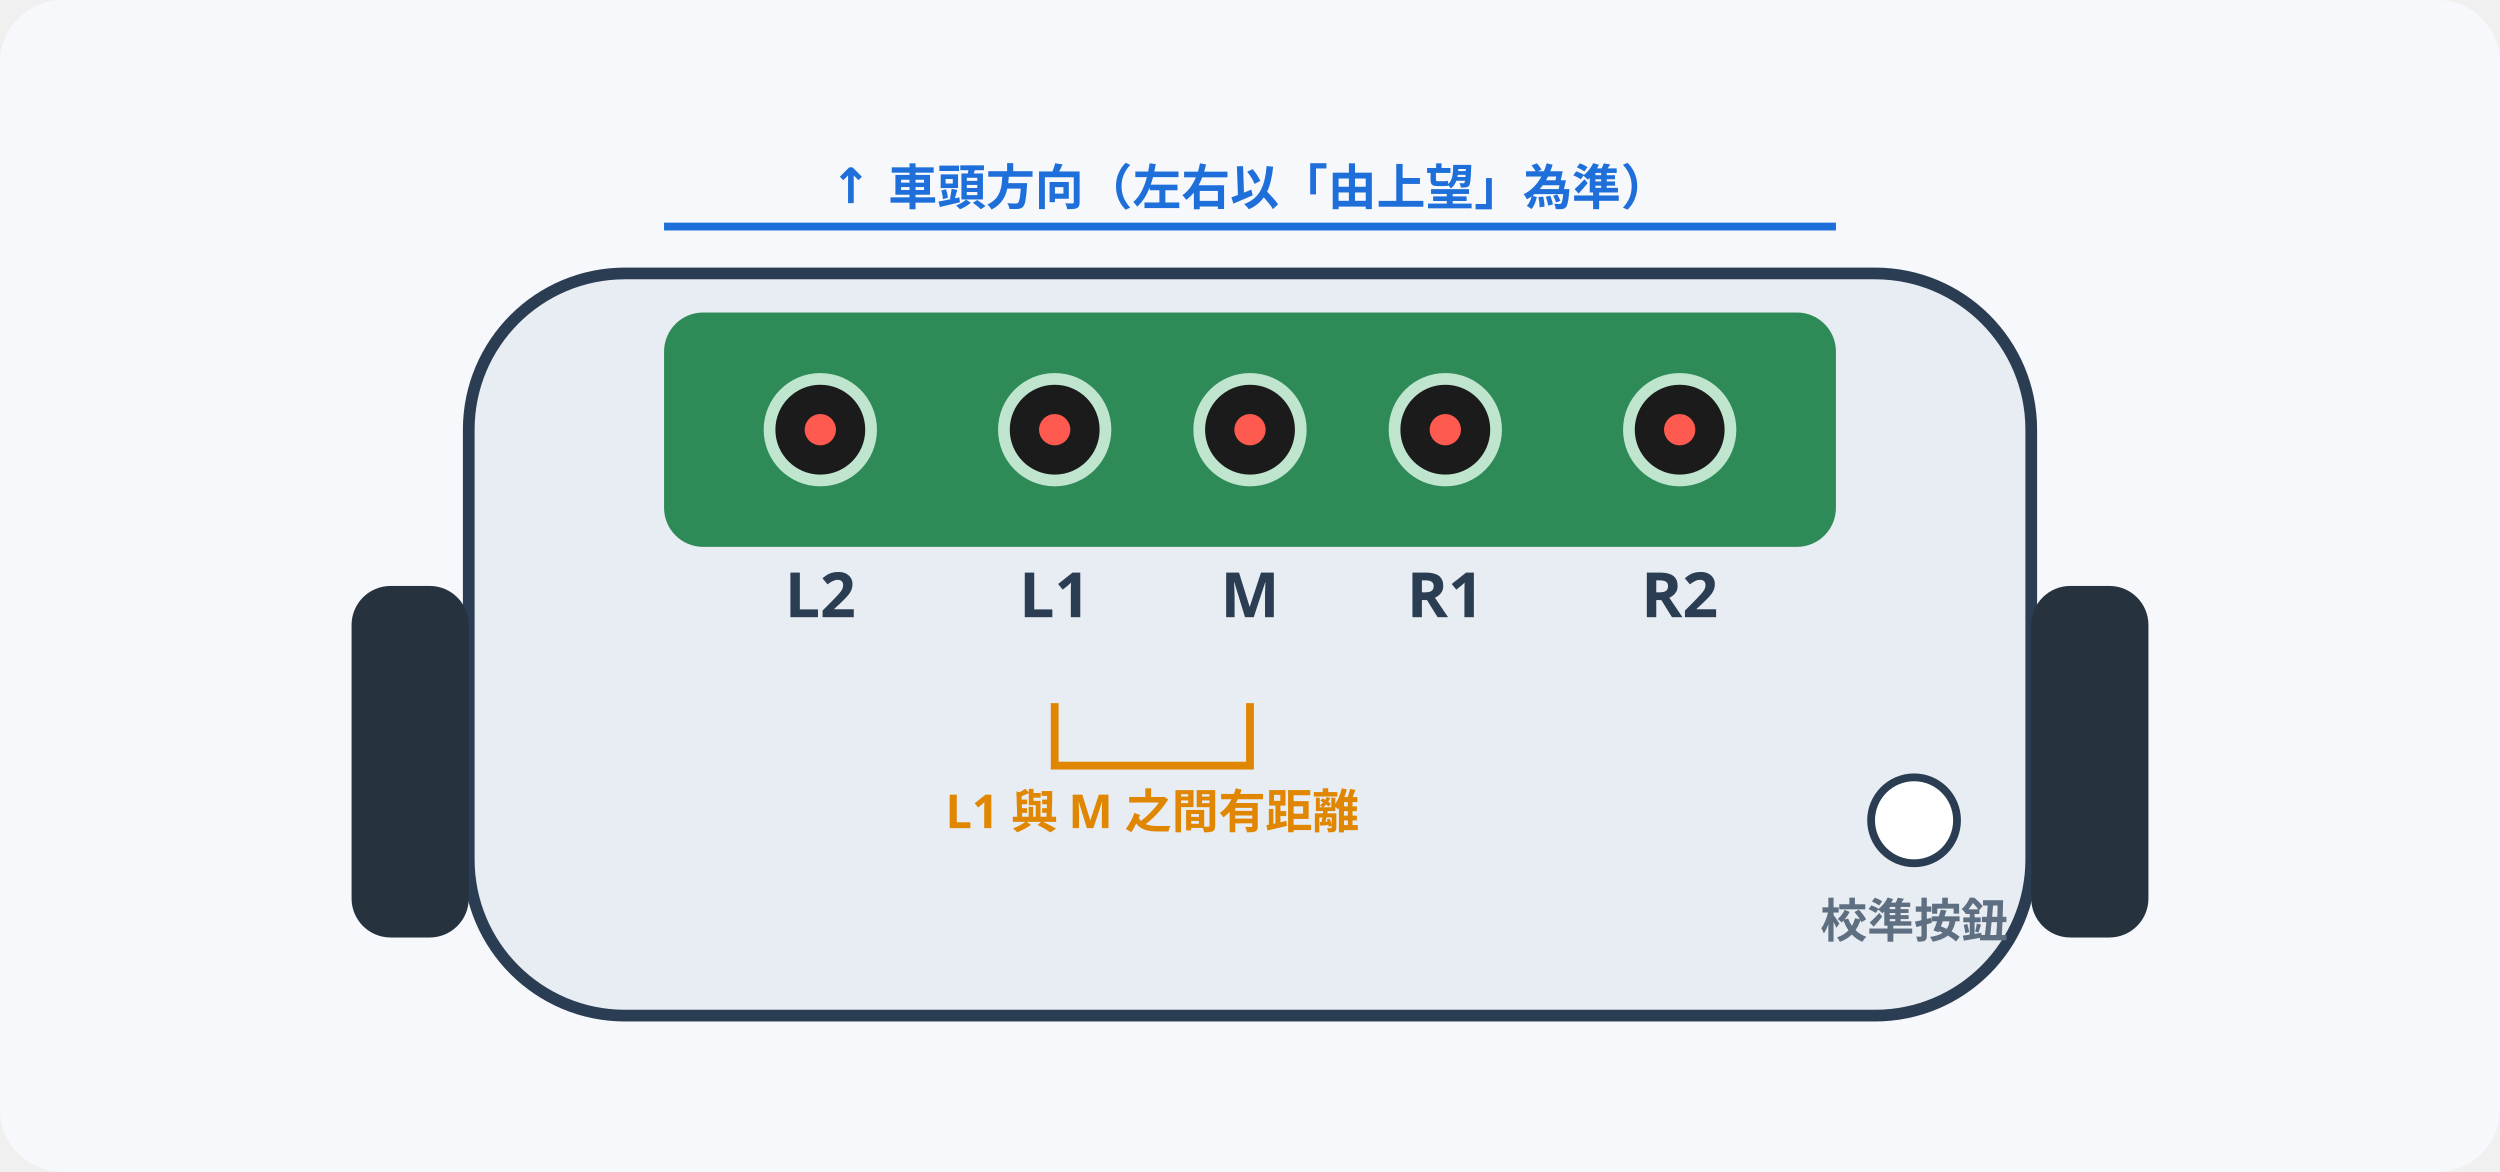
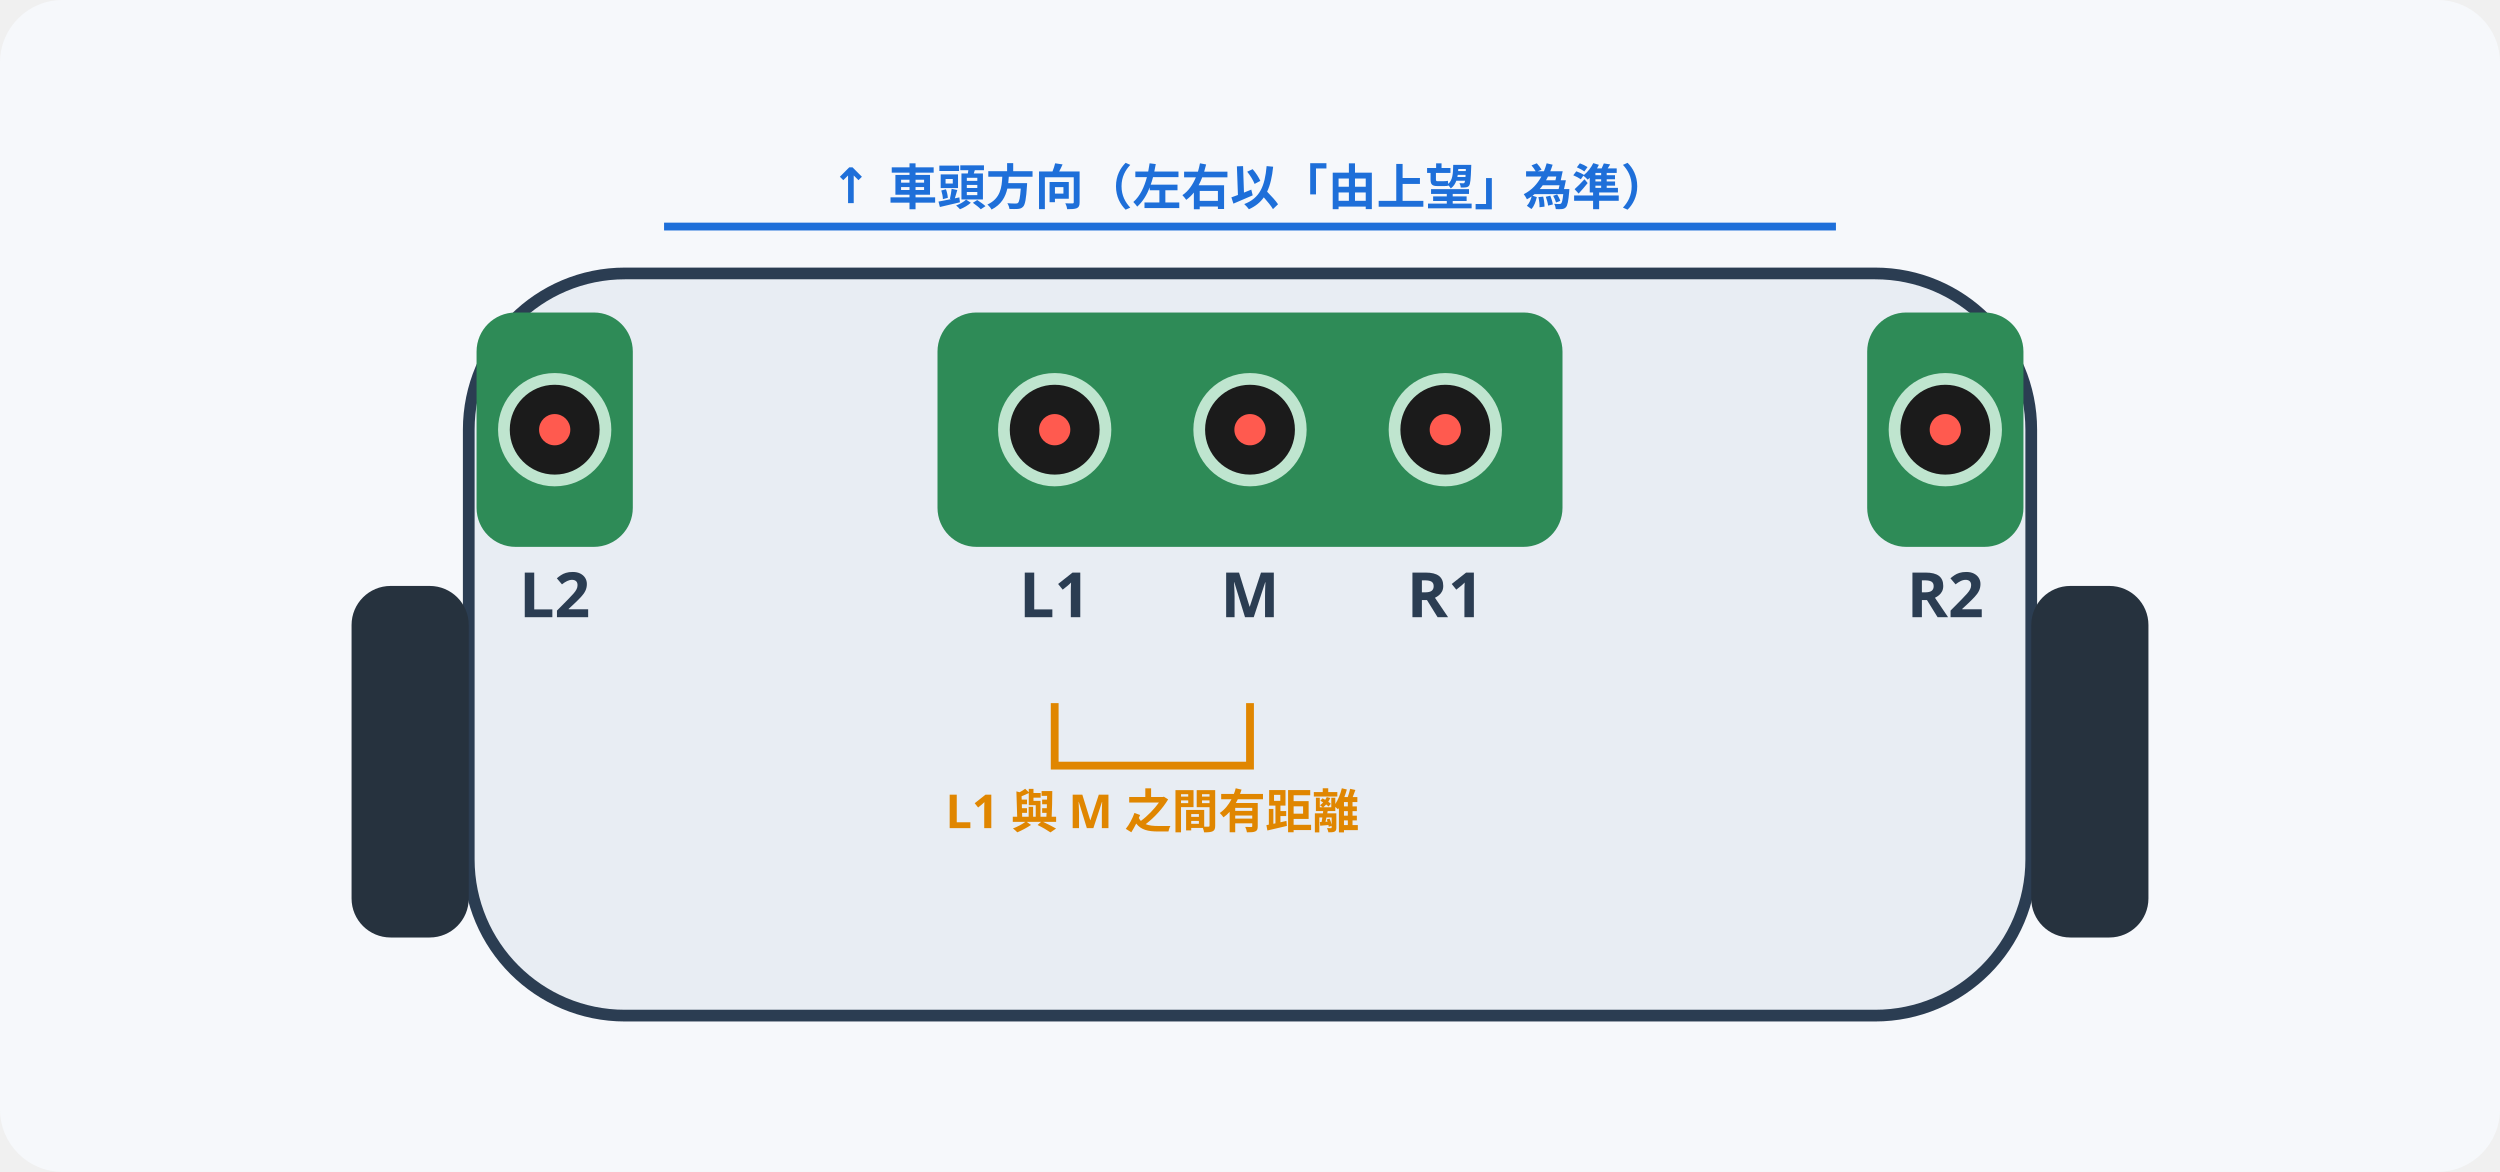
<svg xmlns="http://www.w3.org/2000/svg" viewBox="0 0 640 300" role="img" aria-label="車底 5 路巡線感應器位置">
  <rect width="640" height="300" rx="16" fill="#f6f8fb" />
  <rect x="120" y="70" width="400" height="190" rx="40" fill="#e8edf3" stroke="#2b3d52" stroke-width="3" />
  <rect x="90" y="150" width="30" height="90" rx="10" fill="#26323e" />
  <rect x="520" y="150" width="30" height="90" rx="10" fill="#26323e" />
-   <rect x="170" y="80" width="300" height="60" rx="10" fill="#2e8b57" />
-   <circle cx="210" cy="110" r="13" fill="#1b1b1b" stroke="#bfe5cf" stroke-width="3" />
-   <circle cx="210" cy="110" r="4" fill="#ff5a4f" />
-   <text x="210" y="158" font-size="16" fill="#2b3d52" text-anchor="middle" font-weight="800" font-family="Noto Sans TC,PingFang HK,Microsoft JhengHei,sans-serif">L2</text>
+   <rect x="240" y="80" width="160" height="60" rx="10" fill="#2e8b57" />
+   <rect x="122" y="80" width="40" height="60" rx="10" fill="#2e8b57" />
+   <rect x="478" y="80" width="40" height="60" rx="10" fill="#2e8b57" />
+   <circle cx="142" cy="110" r="13" fill="#1b1b1b" stroke="#bfe5cf" stroke-width="3" />
+   <circle cx="142" cy="110" r="4" fill="#ff5a4f" />
+   <text x="142" y="158" font-size="16" fill="#2b3d52" text-anchor="middle" font-weight="800" font-family="Noto Sans TC,PingFang HK,Microsoft JhengHei,sans-serif">L2</text>
  <circle cx="270" cy="110" r="13" fill="#1b1b1b" stroke="#bfe5cf" stroke-width="3" />
  <circle cx="270" cy="110" r="4" fill="#ff5a4f" />
  <text x="270" y="158" font-size="16" fill="#2b3d52" text-anchor="middle" font-weight="800" font-family="Noto Sans TC,PingFang HK,Microsoft JhengHei,sans-serif">L1</text>
  <circle cx="320" cy="110" r="13" fill="#1b1b1b" stroke="#bfe5cf" stroke-width="3" />
  <circle cx="320" cy="110" r="4" fill="#ff5a4f" />
  <text x="320" y="158" font-size="16" fill="#2b3d52" text-anchor="middle" font-weight="800" font-family="Noto Sans TC,PingFang HK,Microsoft JhengHei,sans-serif">M</text>
  <circle cx="370" cy="110" r="13" fill="#1b1b1b" stroke="#bfe5cf" stroke-width="3" />
  <circle cx="370" cy="110" r="4" fill="#ff5a4f" />
  <text x="370" y="158" font-size="16" fill="#2b3d52" text-anchor="middle" font-weight="800" font-family="Noto Sans TC,PingFang HK,Microsoft JhengHei,sans-serif">R1</text>
-   <circle cx="430" cy="110" r="13" fill="#1b1b1b" stroke="#bfe5cf" stroke-width="3" />
-   <circle cx="430" cy="110" r="4" fill="#ff5a4f" />
-   <text x="430" y="158" font-size="16" fill="#2b3d52" text-anchor="middle" font-weight="800" font-family="Noto Sans TC,PingFang HK,Microsoft JhengHei,sans-serif">R2</text>
-   <circle cx="490" cy="210" r="11" fill="#fff" stroke="#2b3d52" stroke-width="2" />
-   <text x="490" y="240" font-size="12" fill="#5f6f82" text-anchor="middle" font-weight="700" font-family="Noto Sans TC,PingFang HK,Microsoft JhengHei,sans-serif">校準按鈕</text>
+   <circle cx="498" cy="110" r="13" fill="#1b1b1b" stroke="#bfe5cf" stroke-width="3" />
+   <circle cx="498" cy="110" r="4" fill="#ff5a4f" />
+   <text x="498" y="158" font-size="16" fill="#2b3d52" text-anchor="middle" font-weight="800" font-family="Noto Sans TC,PingFang HK,Microsoft JhengHei,sans-serif">R2</text>
  <path d="M170 58 H470" stroke="#1e6fd9" stroke-width="2" />
  <text x="320" y="52" font-size="12.5" fill="#1e6fd9" text-anchor="middle" font-weight="700" font-family="Noto Sans TC,PingFang HK,Microsoft JhengHei,sans-serif">↑ 車頭方向（左右以「由上望」為準）</text>
  <path d="M270 180 v16 h50 v-16" fill="none" stroke="#e08600" stroke-width="2" />
  <text x="295" y="212" font-size="12" fill="#e08600" text-anchor="middle" font-weight="700" font-family="Noto Sans TC,PingFang HK,Microsoft JhengHei,sans-serif">L1 與 M 之間有距離</text>
</svg>
